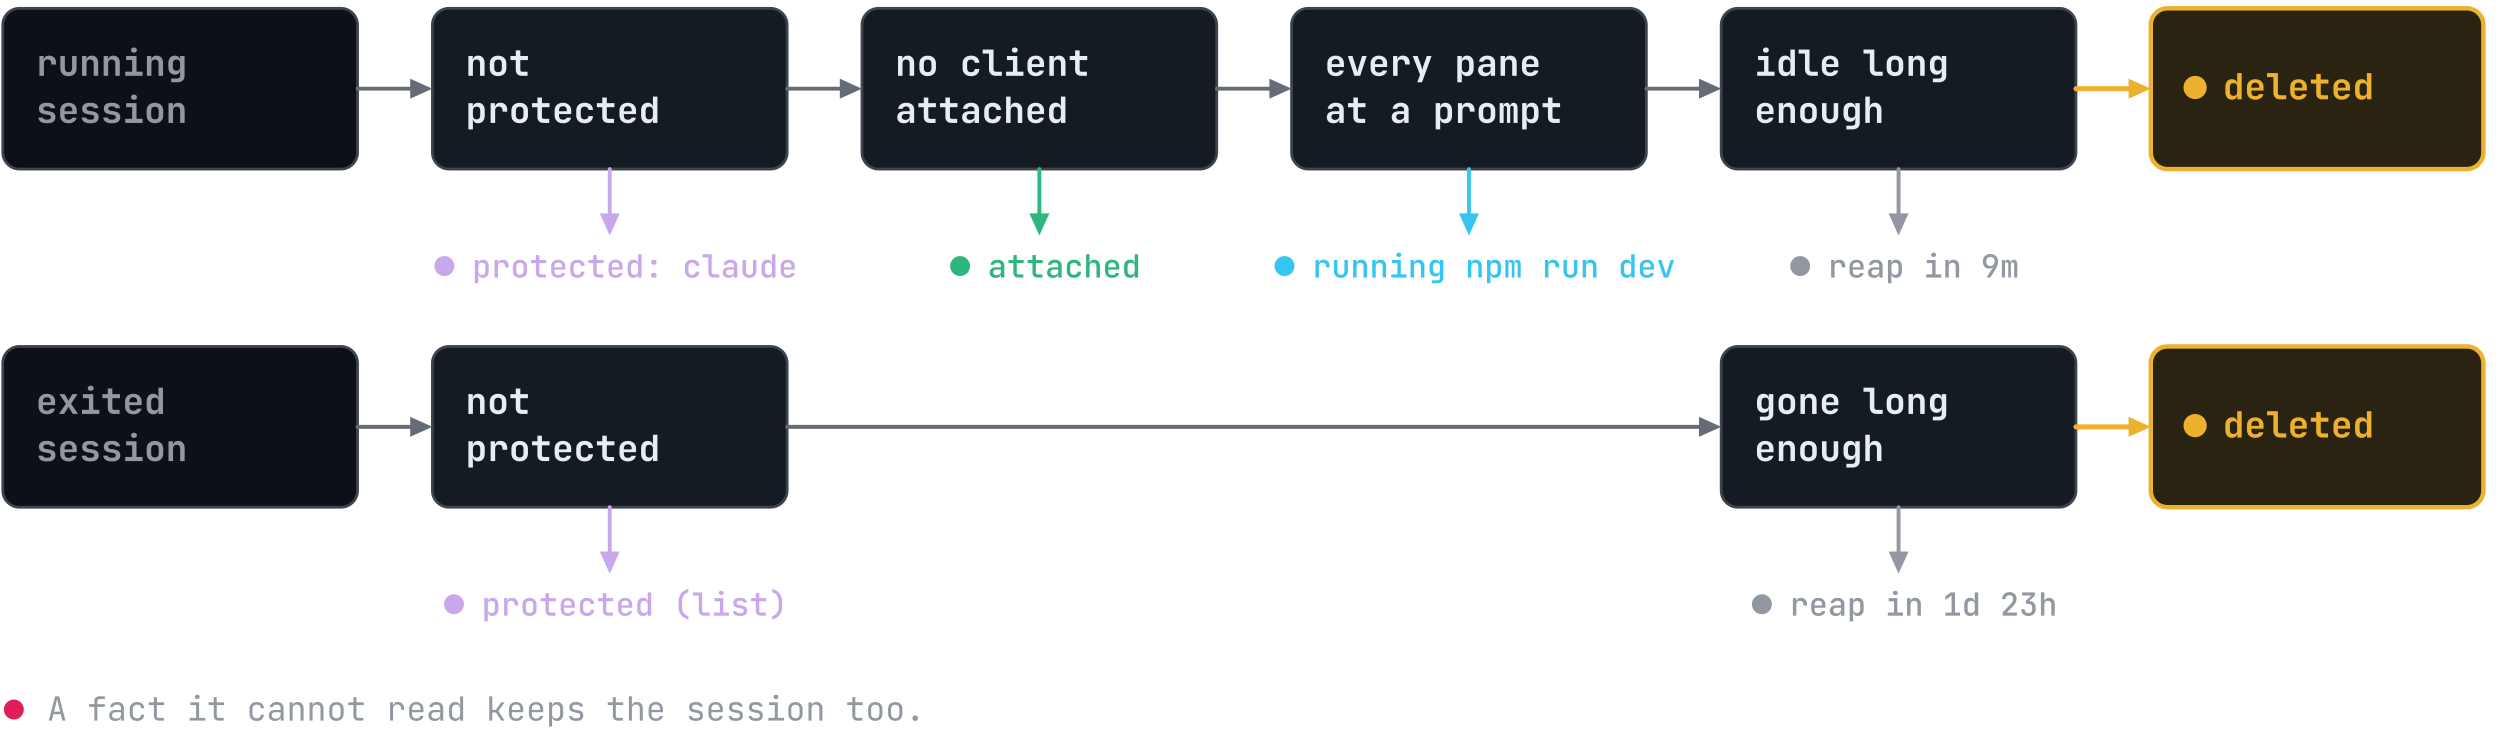
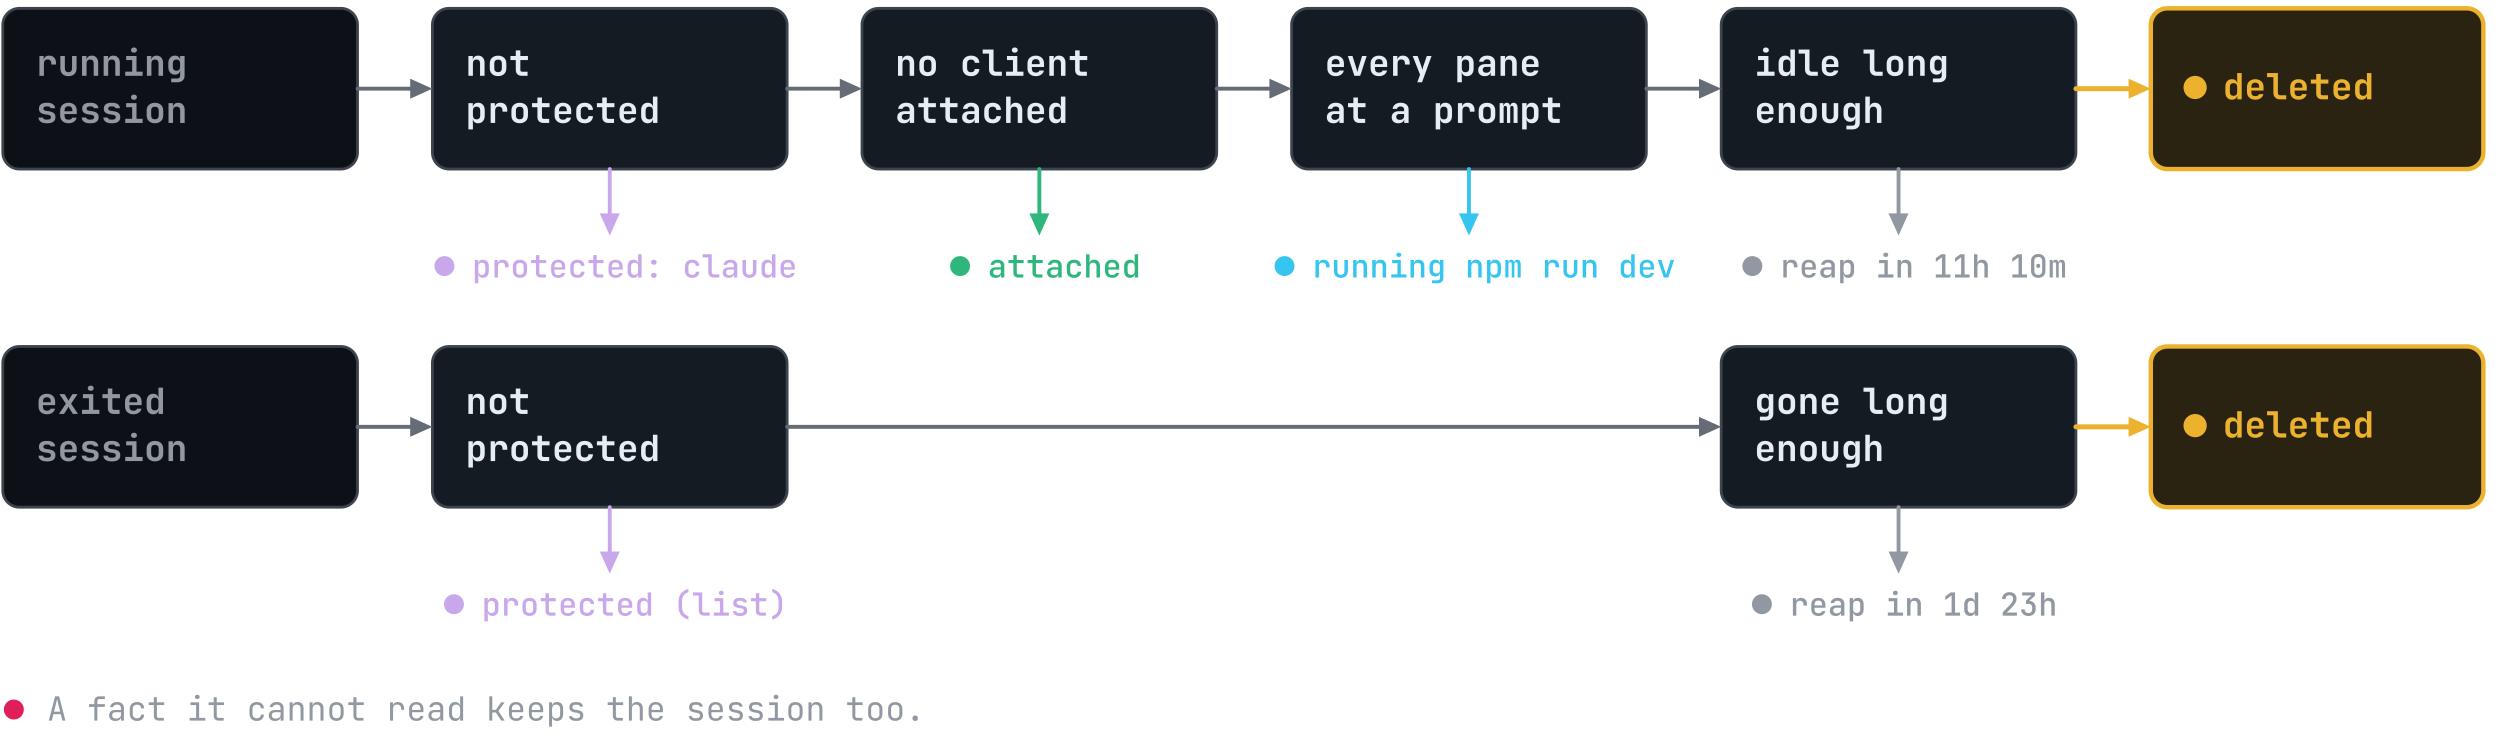
<svg xmlns="http://www.w3.org/2000/svg" viewBox="-1 -1 902 270" width="902" height="270" role="img" aria-label="A running session is deleted only if it is not protected, has no client attached, every pane is at a shell prompt and it has been idle long enough; each check it fails keeps it, with the words the dashboard shows. An exited session is deleted once it has been gone long enough, unless protected. A fact that cannot be read keeps a session too.">
  <defs>
    <path id="g0" d="M94 0V-550H212V-445H243L206 -381Q206 -470 246 -515Q286 -560 364 -560Q453 -560 504 -505Q555 -450 555 -353V-313H424V-344Q424 -397 396 -426Q369 -455 321 -455Q272 -455 246 -426Q219 -397 219 -344V0Z" />
    <path id="g1" d="M300 10Q195 10 135 -48Q75 -107 75 -208V-550H200V-209Q200 -156 226 -128Q252 -99 300 -99Q347 -99 374 -128Q400 -156 400 -209V-550H525V-208Q525 -107 464 -48Q403 10 300 10Z" />
    <path id="g2" d="M77 0V-550H199V-445H233L199 -416Q199 -484 238 -522Q278 -560 347 -560Q428 -560 476 -506Q525 -452 525 -361V0H400V-348Q400 -398 374 -425Q348 -452 301 -452Q255 -452 228 -424Q202 -396 202 -344V0Z" />
    <path id="g3" d="M76 0V-114H268V-437H101V-550H388V-114H558V0ZM318 -642Q280 -642 258 -662Q236 -681 236 -714Q236 -747 258 -766Q280 -786 318 -786Q356 -786 378 -766Q400 -747 400 -714Q400 -681 378 -662Q356 -642 318 -642Z" />
    <path id="g4" d="M152 180V76H315Q357 76 378 56Q399 35 399 -3V-44L401 -147H374L401 -174Q401 -107 362 -70Q322 -32 255 -32Q171 -32 122 -89Q72 -146 72 -243V-350Q72 -446 122 -503Q171 -560 255 -560Q322 -560 362 -522Q401 -485 401 -418L374 -445H401L398 -550H523V0Q523 83 468 132Q413 180 317 180ZM297 -140Q345 -140 372 -168Q398 -197 398 -248V-344Q398 -395 372 -424Q345 -452 297 -452Q249 -452 223 -424Q197 -396 197 -344V-248Q197 -196 223 -168Q249 -140 297 -140Z" />
    <path id="g5" d="M279 9Q216 9 169 -11Q122 -31 96 -66Q69 -102 67 -150H192Q194 -124 218 -108Q241 -92 279 -92H323Q369 -92 392 -110Q415 -128 415 -159Q415 -188 394 -204Q374 -221 331 -226L263 -236Q169 -249 125 -286Q81 -323 81 -397Q81 -474 133 -516Q185 -559 286 -559H324Q416 -559 471 -518Q526 -477 530 -408H405Q402 -430 380 -444Q359 -458 324 -458H286Q243 -458 224 -442Q204 -427 204 -397Q204 -369 221 -356Q238 -342 276 -336L347 -326Q445 -312 492 -274Q538 -235 538 -160Q538 -80 484 -36Q429 9 323 9Z" />
    <path id="g6" d="M301 10Q231 10 179 -17Q127 -44 98 -92Q70 -141 70 -206V-344Q70 -409 98 -458Q127 -506 179 -533Q231 -560 301 -560Q370 -560 422 -533Q473 -506 502 -458Q530 -409 530 -344V-245H191V-206Q191 -148 219 -118Q247 -89 302 -89Q344 -89 370 -104Q396 -118 403 -146H526Q512 -75 450 -32Q389 10 301 10ZM409 -315V-345Q409 -402 382 -432Q355 -463 301 -463Q247 -463 219 -432Q191 -401 191 -344V-323L418 -325Z" />
    <path id="g7" d="M300 9Q230 9 178 -18Q127 -44 98 -92Q70 -141 70 -207V-343Q70 -409 98 -458Q127 -506 178 -532Q230 -559 300 -559Q371 -559 422 -532Q473 -506 502 -458Q530 -409 530 -344V-207Q530 -141 502 -92Q473 -44 422 -18Q371 9 300 9ZM300 -100Q350 -100 378 -128Q405 -155 405 -207V-343Q405 -396 378 -423Q350 -450 300 -450Q251 -450 223 -423Q195 -396 195 -343V-207Q195 -155 223 -128Q251 -100 300 -100Z" />
    <path id="g8" d="M360 0Q281 0 236 -44Q192 -88 192 -165V-437H43V-550H192V-705H318V-550H529V-437H318V-165Q318 -113 369 -113H519V0Z" />
    <path id="g9" d="M77 180V-550H199V-445H227L199 -416Q199 -483 239 -522Q279 -560 347 -560Q430 -560 480 -503Q530 -446 530 -350V-201Q530 -137 508 -90Q485 -42 444 -16Q403 10 347 10Q279 10 239 -28Q199 -67 199 -134L227 -105H198L202 26V180ZM303 -98Q351 -98 378 -126Q405 -154 405 -206V-344Q405 -396 378 -424Q351 -452 303 -452Q256 -452 229 -424Q202 -395 202 -344V-206Q202 -155 229 -126Q256 -98 303 -98Z" />
    <path id="g10" d="M303 10Q233 10 180 -16Q128 -43 99 -92Q70 -140 70 -206V-344Q70 -411 99 -459Q128 -507 180 -534Q233 -560 303 -560Q407 -560 469 -506Q531 -453 534 -361H409Q406 -404 378 -428Q351 -451 303 -451Q253 -451 224 -424Q195 -396 195 -345V-206Q195 -155 224 -127Q253 -99 303 -99Q351 -99 378 -122Q406 -146 409 -189H534Q531 -97 469 -44Q407 10 303 10Z" />
    <path id="g11" d="M253 10Q171 10 120 -47Q70 -104 70 -200V-349Q70 -446 120 -503Q170 -560 253 -560Q321 -560 361 -522Q401 -483 401 -416L373 -445H402L398 -576V-730H523V0H401V-105H373L401 -134Q401 -67 361 -28Q321 10 253 10ZM297 -98Q345 -98 372 -126Q398 -155 398 -206V-344Q398 -395 372 -424Q345 -452 297 -452Q249 -452 222 -424Q195 -396 195 -344V-206Q195 -154 222 -126Q249 -98 297 -98Z" />
    <path id="g12" d="M384 0Q330 0 290 -22Q249 -44 226 -84Q203 -125 203 -178V-617H27V-730H328V-178Q328 -148 346 -130Q363 -113 393 -113H559V0Z" />
    <path id="g13" d="M239 10Q154 10 105 -35Q56 -80 56 -156Q56 -237 110 -281Q164 -325 263 -325H400V-372Q400 -412 374 -434Q348 -457 303 -457Q262 -457 235 -439Q208 -421 203 -390H81Q90 -468 151 -514Q212 -560 307 -560Q408 -560 466 -510Q525 -459 525 -373V0H404V-96H384L404 -123Q404 -62 359 -26Q314 10 239 10ZM280 -84Q333 -84 366 -111Q400 -138 400 -181V-248H265Q227 -248 204 -226Q181 -204 181 -168Q181 -129 208 -106Q234 -84 280 -84Z" />
    <path id="g14" d="M77 0V-730H202V-550L199 -445H233L199 -416Q199 -484 238 -522Q278 -560 347 -560Q428 -560 476 -506Q525 -452 525 -361V0H400V-348Q400 -398 374 -425Q348 -452 301 -452Q255 -452 228 -424Q202 -396 202 -344V0Z" />
    <path id="g15" d="M220 0 39 -550H167L272 -216Q281 -186 290 -154Q298 -122 302 -103Q307 -122 315 -154Q323 -186 331 -215L434 -550H561L381 0Z" />
    <path id="g16" d="M166 180 243 -30 38 -550H175L277 -269Q285 -246 293 -214Q301 -181 305 -160Q310 -181 318 -214Q326 -246 334 -269L430 -550H562L297 180Z" />
    <path id="g17" d="M52 0V-550H154V-476H175L158 -458Q158 -504 184 -532Q210 -560 251 -560Q295 -560 320 -524Q344 -488 344 -427L322 -476H356L343 -458Q343 -504 369 -532Q395 -560 438 -560Q489 -560 519 -522Q549 -484 549 -419V0H439V-414Q439 -441 427 -456Q415 -472 392 -472Q370 -472 358 -457Q345 -442 345 -414V0H255V-414Q255 -442 243 -457Q231 -472 208 -472Q185 -472 174 -457Q162 -442 162 -414V0Z" />
    <path id="g18" d="M84 180V-550H191V-445H214L191 -420Q191 -485 232 -522Q272 -560 340 -560Q423 -560 472 -504Q522 -449 522 -353V-198Q522 -134 500 -88Q477 -41 436 -16Q396 10 340 10Q273 10 232 -28Q191 -65 191 -130L214 -105H189L192 23V180ZM303 -84Q356 -84 386 -114Q415 -145 415 -203V-347Q415 -405 386 -436Q356 -466 303 -466Q252 -466 222 -434Q192 -403 192 -347V-203Q192 -147 222 -116Q252 -84 303 -84Z" />
    <path id="g19" d="M102 0V-550H206V-445H232L199 -380Q199 -469 238 -514Q277 -560 354 -560Q442 -560 494 -506Q545 -451 545 -356V-319H434V-347Q434 -406 404 -438Q375 -469 322 -469Q269 -469 240 -437Q210 -405 210 -347V0Z" />
    <path id="g20" d="M300 9Q232 9 182 -17Q132 -43 105 -91Q78 -139 78 -204V-346Q78 -412 105 -460Q132 -507 182 -533Q232 -559 300 -559Q368 -559 418 -533Q468 -507 495 -460Q522 -412 522 -346V-204Q522 -139 495 -91Q468 -43 418 -17Q368 9 300 9ZM300 -86Q355 -86 385 -116Q415 -147 415 -204V-346Q415 -404 385 -434Q355 -464 300 -464Q246 -464 216 -434Q185 -404 185 -346V-204Q185 -147 216 -116Q246 -86 300 -86Z" />
    <path id="g21" d="M360 0Q285 0 243 -41Q201 -82 201 -155V-452H49V-550H201V-705H309V-550H524V-452H309V-155Q309 -98 364 -98H514V0Z" />
    <path id="g22" d="M300 10Q233 10 182 -16Q132 -43 105 -91Q78 -139 78 -203V-347Q78 -412 105 -460Q132 -507 182 -534Q233 -560 300 -560Q368 -560 418 -534Q468 -507 495 -460Q522 -412 522 -347V-249H182V-203Q182 -142 212 -110Q243 -78 301 -78Q348 -78 377 -94Q406 -111 413 -143H520Q508 -73 448 -32Q388 10 300 10ZM418 -314V-348Q418 -408 388 -441Q358 -474 300 -474Q243 -474 212 -441Q182 -408 182 -347V-322L426 -323Z" />
    <path id="g23" d="M304 10Q236 10 184 -16Q133 -41 106 -90Q78 -138 78 -203V-347Q78 -413 106 -461Q133 -509 184 -534Q236 -560 304 -560Q403 -560 463 -508Q523 -456 526 -366H418Q415 -413 385 -439Q355 -465 304 -465Q249 -465 217 -434Q185 -404 185 -348V-203Q185 -147 217 -116Q249 -85 304 -85Q355 -85 385 -111Q415 -137 418 -184H526Q523 -94 463 -42Q403 10 304 10Z" />
    <path id="g24" d="M261 10Q178 10 128 -46Q78 -102 78 -197V-352Q78 -448 128 -504Q178 -560 261 -560Q329 -560 369 -522Q409 -485 409 -420L386 -445H411L408 -573V-730H516V0H409V-105H386L409 -130Q409 -65 369 -28Q329 10 261 10ZM298 -84Q349 -84 378 -116Q408 -147 408 -203V-347Q408 -403 378 -434Q349 -466 298 -466Q245 -466 215 -436Q185 -405 185 -347V-203Q185 -145 215 -114Q245 -84 298 -84Z" />
    <path id="g25" d="M300 -401Q261 -401 236 -423Q212 -445 212 -481Q212 -517 236 -538Q261 -560 300 -560Q340 -560 364 -538Q388 -517 388 -481Q388 -445 364 -423Q340 -401 300 -401ZM300 10Q261 10 236 -12Q212 -34 212 -69Q212 -106 236 -128Q261 -149 300 -149Q340 -149 364 -128Q388 -106 388 -69Q388 -34 364 -12Q340 10 300 10Z" />
    <path id="g26" d="M379 0Q328 0 290 -20Q252 -41 230 -79Q209 -117 209 -167V-632H29V-730H317V-167Q317 -135 335 -116Q353 -98 384 -98H554V0Z" />
    <path id="g27" d="M245 10Q159 10 110 -34Q60 -79 60 -156Q60 -234 112 -278Q165 -323 257 -323H410V-374Q410 -419 382 -444Q354 -469 303 -469Q258 -469 228 -450Q198 -430 193 -398H87Q96 -472 156 -516Q215 -560 306 -560Q404 -560 461 -510Q518 -461 518 -376V0H413V-101H395L413 -121Q413 -61 367 -26Q321 10 245 10ZM277 -73Q335 -73 372 -102Q410 -132 410 -178V-250H259Q217 -250 192 -227Q168 -204 168 -164Q168 -122 197 -98Q226 -73 277 -73Z" />
    <path id="g28" d="M299 10Q200 10 141 -48Q82 -105 82 -204V-550H190V-204Q190 -147 219 -116Q248 -84 299 -84Q351 -84 380 -116Q410 -147 410 -204V-550H518V-204Q518 -105 458 -48Q399 10 299 10Z" />
    <path id="g29" d="M84 0V-730H192V-550L191 -445H217L191 -420Q191 -486 230 -523Q269 -560 338 -560Q420 -560 469 -508Q518 -455 518 -366V0H410V-354Q410 -408 381 -438Q352 -468 302 -468Q251 -468 222 -436Q192 -405 192 -347V0Z" />
    <path id="g30" d="M84 0V-550H191V-445H217L191 -420Q191 -486 230 -523Q269 -560 338 -560Q420 -560 469 -508Q518 -455 518 -366V0H410V-354Q410 -408 381 -437Q352 -466 302 -466Q251 -466 222 -436Q192 -405 192 -347V0Z" />
    <path id="g31" d="M81 0V-98H274V-452H106V-550H379V-98H556V0ZM316 -645Q281 -645 260 -664Q239 -682 239 -713Q239 -745 260 -764Q281 -782 316 -782Q351 -782 372 -764Q393 -745 393 -713Q393 -682 372 -664Q351 -645 316 -645Z" />
    <path id="g32" d="M156 180V87H325Q367 87 388 67Q408 47 408 8V-47L410 -149H387L409 -169Q409 -106 370 -70Q330 -34 263 -34Q178 -34 129 -90Q80 -146 80 -241V-353Q80 -448 129 -504Q178 -560 263 -560Q330 -560 370 -524Q409 -487 409 -424L387 -445H409L408 -550H515V10Q515 89 465 134Q415 180 326 180ZM298 -127Q349 -127 378 -158Q408 -190 408 -246V-347Q408 -403 378 -434Q349 -466 298 -466Q245 -466 216 -436Q188 -405 188 -347V-246Q188 -189 216 -158Q245 -127 298 -127Z" />
    <path id="g33" d="M59 0V-550H149V-480H169L154 -459Q154 -505 179 -532Q204 -560 246 -560Q291 -560 316 -525Q340 -490 340 -429L316 -480H354L338 -459Q338 -505 364 -532Q389 -560 432 -560Q483 -560 512 -522Q541 -483 541 -419V0H445V-416Q445 -447 432 -464Q418 -481 393 -481Q368 -481 354 -464Q341 -448 341 -417V0H260V-416Q260 -448 246 -464Q232 -481 206 -481Q181 -481 168 -464Q156 -448 156 -417V0Z" />
    <path id="g34" d="M229 0 47 -550H157L270 -198Q281 -167 290 -136Q298 -104 302 -86Q307 -104 316 -136Q324 -167 333 -198L444 -550H553L371 0Z" />
-     <path id="g35" d="M177 0 389 -336 384 -339Q364 -310 330 -294Q297 -279 256 -279Q197 -279 153 -307Q109 -335 85 -386Q61 -437 61 -505Q61 -576 91 -628Q121 -681 174 -710Q228 -740 299 -740Q371 -740 425 -710Q479 -680 509 -626Q539 -572 539 -500Q539 -447 522 -392Q506 -337 475 -287L297 0ZM300 -363Q360 -363 396 -402Q432 -441 432 -505Q432 -569 396 -608Q360 -647 300 -647Q240 -647 204 -608Q168 -569 168 -505Q168 -441 204 -402Q240 -363 300 -363Z" />
-     <path id="g36" d="M36 0 228 -284 49 -550H190L275 -415Q283 -403 290 -388Q296 -373 300 -364Q304 -373 311 -388Q318 -403 325 -415L411 -550H552L373 -284L564 0H422L327 -151Q319 -164 312 -179Q305 -194 300 -203Q296 -194 289 -179Q282 -164 274 -151L177 0Z" />
-     <path id="g37" d="M485 120Q338 83 257 -20Q176 -122 176 -270V-450Q176 -547 214 -626Q251 -705 320 -760Q390 -816 485 -840V-736Q423 -721 378 -682Q333 -642 308 -583Q284 -524 284 -450V-270Q284 -198 308 -139Q333 -80 378 -42Q423 -3 485 12Z" />
-     <path id="g38" d="M281 9Q222 9 178 -10Q133 -29 108 -62Q82 -96 78 -142H186Q190 -115 215 -98Q240 -82 281 -82H324Q373 -82 398 -102Q423 -122 423 -155Q423 -187 400 -206Q378 -224 334 -230L263 -241Q175 -255 134 -292Q92 -328 92 -400Q92 -476 142 -518Q191 -559 288 -559H326Q412 -559 464 -520Q515 -480 522 -414H414Q410 -438 388 -453Q365 -468 326 -468H288Q241 -468 220 -450Q198 -433 198 -399Q198 -369 217 -354Q236 -339 276 -333L349 -321Q442 -308 486 -270Q529 -231 529 -158Q529 -79 478 -35Q426 9 324 9Z" />
-     <path id="g39" d="M115 120V12Q177 -3 222 -42Q267 -80 292 -139Q316 -198 316 -270V-450Q316 -524 292 -583Q267 -642 222 -682Q177 -721 115 -736V-840Q211 -816 280 -760Q349 -705 386 -626Q424 -547 424 -450V-270Q424 -122 343 -20Q262 83 115 120Z" />
-     <path id="g40" d="M87 0V-96H281V-636L86 -491V-608L253 -730H389V-96H546V0Z" />
+     <path id="g35" d="M87 0V-96H281V-636L86 -491V-608L253 -730H389V-96H546V0Z" />
+     <path id="g36" d="M300 10Q231 10 180 -17Q130 -44 102 -92Q74 -141 74 -206V-524Q74 -590 102 -638Q129 -686 180 -713Q231 -740 300 -740Q370 -740 420 -713Q471 -686 498 -638Q526 -590 526 -524V-206Q526 -141 498 -92Q470 -44 420 -17Q369 10 300 10ZM300 -83Q356 -83 390 -117Q423 -151 423 -206V-524Q423 -579 390 -613Q356 -647 300 -647Q244 -647 210 -613Q177 -579 177 -524V-206Q177 -151 210 -117Q244 -83 300 -83ZM300 -303Q272 -303 254 -321Q237 -339 237 -368Q237 -396 254 -414Q272 -431 300 -431Q328 -431 346 -414Q363 -396 363 -368Q363 -339 346 -321Q328 -303 300 -303Z" />
+     <path id="g37" d="M36 0 228 -284 49 -550H190L275 -415Q283 -403 290 -388Q296 -373 300 -364Q304 -373 311 -388Q318 -403 325 -415L411 -550H552L373 -284L564 0H422L327 -151Q319 -164 312 -179Q305 -194 300 -203Q296 -194 289 -179Q282 -164 274 -151L177 0Z" />
+     <path id="g38" d="M485 120Q338 83 257 -20Q176 -122 176 -270V-450Q176 -547 214 -626Q251 -705 320 -760Q390 -816 485 -840V-736Q423 -721 378 -682Q333 -642 308 -583Q284 -524 284 -450V-270Q284 -198 308 -139Q333 -80 378 -42Q423 -3 485 12Z" />
+     <path id="g39" d="M281 9Q222 9 178 -10Q133 -29 108 -62Q82 -96 78 -142H186Q190 -115 215 -98Q240 -82 281 -82H324Q373 -82 398 -102Q423 -122 423 -155Q423 -187 400 -206Q378 -224 334 -230L263 -241Q175 -255 134 -292Q92 -328 92 -400Q92 -476 142 -518Q191 -559 288 -559H326Q412 -559 464 -520Q515 -480 522 -414H414Q410 -438 388 -453Q365 -468 326 -468H288Q241 -468 220 -450Q198 -433 198 -399Q198 -369 217 -354Q236 -339 276 -333L349 -321Q442 -308 486 -270Q529 -231 529 -158Q529 -79 478 -35Q426 9 324 9Z" />
+     <path id="g40" d="M115 120V12Q177 -3 222 -42Q267 -80 292 -139Q316 -198 316 -270V-450Q316 -524 292 -583Q267 -642 222 -682Q177 -721 115 -736V-840Q211 -816 280 -760Q349 -705 386 -626Q424 -547 424 -450V-270Q424 -122 343 -20Q262 83 115 120Z" />
    <path id="g41" d="M85 0V-107L311 -340Q363 -394 388 -438Q412 -481 412 -524Q412 -580 382 -612Q351 -644 298 -644Q240 -644 206 -610Q173 -577 173 -519H65Q67 -587 96 -636Q125 -686 177 -713Q229 -740 299 -740Q366 -740 416 -714Q466 -688 493 -641Q520 -594 520 -530Q520 -465 486 -403Q453 -341 377 -265L212 -98H531V0Z" />
    <path id="g42" d="M291 10Q222 10 171 -16Q120 -42 92 -90Q65 -137 65 -200H173Q173 -145 204 -114Q236 -83 292 -83Q349 -83 380 -115Q411 -147 411 -200V-254Q411 -310 380 -340Q349 -371 292 -371H214V-473L384 -635H96V-730H494V-628L293 -439V-465Q397 -465 458 -408Q519 -351 519 -255V-200Q519 -137 491 -90Q463 -42 412 -16Q360 10 291 10Z" />
    <path id="g43" d="M50 0 240 -730H361L550 0H459L411 -194H190L142 0ZM208 -270H392L336 -495Q320 -559 311 -602Q302 -645 300 -658Q298 -645 289 -602Q280 -559 264 -496Z" />
    <path id="g44" d="M220 0V-413H60V-495H220V-590Q220 -655 261 -692Q302 -730 374 -730H535V-648H374Q343 -648 326 -634Q310 -619 310 -590V-495H535V-413H310V0Z" />
    <path id="g45" d="M252 10Q165 10 115 -34Q65 -79 65 -155Q65 -232 115 -276Q165 -320 250 -320H420V-375Q420 -426 390 -454Q359 -481 303 -481Q254 -481 221 -460Q188 -440 183 -405H93Q102 -476 160 -518Q218 -560 305 -560Q400 -560 455 -511Q510 -462 510 -378V0H422V-105H407L422 -120Q422 -60 376 -25Q329 10 252 10ZM274 -61Q338 -61 379 -93Q420 -125 420 -175V-253H252Q207 -253 181 -228Q155 -203 155 -160Q155 -114 186 -88Q218 -61 274 -61Z" />
    <path id="g46" d="M304 10Q238 10 188 -15Q139 -40 112 -88Q85 -135 85 -200V-350Q85 -416 112 -463Q139 -510 188 -535Q238 -560 304 -560Q399 -560 457 -509Q515 -458 518 -370H428Q425 -423 392 -452Q360 -480 304 -480Q245 -480 210 -446Q175 -413 175 -351V-200Q175 -138 210 -104Q245 -70 304 -70Q360 -70 392 -99Q425 -128 428 -180H518Q515 -92 457 -41Q399 10 304 10Z" />
    <path id="g47" d="M360 0Q289 0 250 -38Q210 -76 210 -145V-468H55V-550H210V-705H300V-550H520V-468H300V-145Q300 -82 360 -82H510V0Z" />
    <path id="g48" d="M85 0V-82H280V-468H110V-550H370V-82H555V0ZM315 -649Q282 -649 263 -666Q244 -683 244 -712Q244 -742 263 -760Q282 -777 315 -777Q348 -777 367 -760Q386 -742 386 -712Q386 -683 367 -666Q348 -649 315 -649Z" />
    <path id="g49" d="M92 0V-550H182V-445H201L182 -424Q182 -489 221 -524Q260 -560 329 -560Q412 -560 461 -509Q510 -458 510 -370V0H420V-360Q420 -419 388 -450Q357 -482 303 -482Q247 -482 214 -448Q182 -414 182 -350V0Z" />
    <path id="g50" d="M300 8Q234 8 186 -17Q138 -42 112 -90Q85 -137 85 -202V-348Q85 -414 112 -461Q138 -508 186 -533Q234 -558 300 -558Q366 -558 414 -533Q462 -508 488 -461Q515 -414 515 -349V-202Q515 -137 488 -90Q462 -42 414 -17Q366 8 300 8ZM300 -72Q359 -72 392 -105Q425 -138 425 -202V-348Q425 -412 392 -445Q359 -478 300 -478Q242 -478 208 -445Q175 -412 175 -348V-202Q175 -138 208 -105Q242 -72 300 -72Z" />
    <path id="g51" d="M111 0V-550H199V-445H220L191 -380Q191 -469 230 -514Q268 -560 344 -560Q431 -560 482 -506Q534 -451 534 -358V-325H444V-350Q444 -415 412 -450Q381 -484 323 -484Q266 -484 234 -449Q201 -414 201 -350V0Z" />
    <path id="g52" d="M300 10Q235 10 186 -16Q138 -42 112 -90Q85 -137 85 -200V-350Q85 -414 112 -461Q138 -508 186 -534Q235 -560 300 -560Q365 -560 414 -534Q462 -508 488 -461Q515 -414 515 -350V-253H173V-200Q173 -135 206 -100Q239 -66 300 -66Q352 -66 384 -84Q416 -103 423 -140H513Q504 -71 446 -30Q387 10 300 10ZM427 -313V-350Q427 -415 394 -450Q362 -485 300 -485Q239 -485 206 -450Q173 -415 173 -350V-321H434Z" />
    <path id="g53" d="M268 10Q186 10 136 -45Q85 -100 85 -194V-355Q85 -450 135 -505Q185 -560 268 -560Q336 -560 377 -523Q418 -486 418 -424L400 -445H420L418 -570V-730H508V0H418V-105H400L418 -126Q418 -63 377 -26Q336 10 268 10ZM298 -68Q354 -68 386 -103Q418 -138 418 -200V-350Q418 -412 386 -447Q354 -482 298 -482Q241 -482 208 -448Q175 -414 175 -350V-200Q175 -136 208 -102Q241 -68 298 -68Z" />
    <path id="g54" d="M95 0V-730H185V-323H291L451 -550H554L369 -288L557 0H452L292 -245H185V0Z" />
    <path id="g55" d="M92 180V-550H182V-445H200L182 -424Q182 -487 224 -524Q265 -560 333 -560Q416 -560 466 -506Q515 -451 515 -356V-195Q515 -132 492 -86Q470 -40 430 -15Q389 10 333 10Q266 10 224 -27Q182 -64 182 -126L200 -105H180L182 20V180ZM303 -68Q360 -68 392 -102Q425 -136 425 -200V-350Q425 -414 392 -448Q360 -482 303 -482Q248 -482 215 -447Q182 -412 182 -350V-200Q182 -138 215 -103Q248 -68 303 -68Z" />
    <path id="g56" d="M283 8Q227 8 186 -10Q144 -27 120 -59Q95 -91 90 -135H180Q186 -106 212 -89Q239 -72 283 -72H325Q378 -72 404 -94Q430 -115 430 -151Q430 -186 406 -206Q383 -227 337 -234L263 -246Q182 -260 142 -296Q103 -333 103 -403Q103 -477 150 -518Q197 -558 291 -558H329Q408 -558 456 -521Q504 -484 514 -421H424Q418 -447 394 -462Q370 -478 329 -478H291Q240 -478 216 -459Q193 -440 193 -402Q193 -368 213 -352Q233 -336 276 -329L350 -317Q439 -303 480 -265Q520 -227 520 -155Q520 -79 472 -36Q423 8 325 8Z" />
    <path id="g57" d="M92 0V-730H182V-550V-445H201L182 -424Q182 -489 221 -524Q260 -560 329 -560Q412 -560 461 -509Q510 -458 510 -370V0H420V-360Q420 -419 388 -452Q357 -484 303 -484Q247 -484 214 -449Q182 -414 182 -350V0Z" />
    <path id="g58" d="M300 10Q262 10 240 -12Q217 -34 217 -71Q217 -110 240 -133Q262 -156 300 -156Q338 -156 360 -133Q383 -110 383 -71Q383 -34 360 -12Q338 10 300 10Z" />
  </defs>
  <rect x="0" y="2" width="128" height="58" rx="6" fill="#0d1117" stroke="#3d444d" stroke-width="1" />
  <g transform="scale(0.013)" fill="#9198a1">
    <use href="#g0" x="923.1" y="2026.9" />
    <use href="#g1" x="1523.1" y="2026.9" />
    <use href="#g2" x="2123.1" y="2026.9" />
    <use href="#g2" x="2723.1" y="2026.9" />
    <use href="#g3" x="3323.1" y="2026.9" />
    <use href="#g2" x="3923.1" y="2026.9" />
    <use href="#g4" x="4523.1" y="2026.9" />
  </g>
  <g transform="scale(0.013)" fill="#9198a1">
    <use href="#g5" x="923.1" y="3334.6" />
    <use href="#g6" x="1523.1" y="3334.6" />
    <use href="#g5" x="2123.1" y="3334.6" />
    <use href="#g5" x="2723.1" y="3334.6" />
    <use href="#g3" x="3323.1" y="3334.6" />
    <use href="#g7" x="3923.1" y="3334.6" />
    <use href="#g2" x="4523.1" y="3334.6" />
  </g>
  <rect x="155" y="2" width="128" height="58" rx="6" fill="#151b23" stroke="#3d444d" stroke-width="1" />
  <g transform="scale(0.013)" fill="#e6edf3">
    <use href="#g2" x="12846.2" y="2026.9" />
    <use href="#g7" x="13446.2" y="2026.9" />
    <use href="#g8" x="14046.2" y="2026.9" />
  </g>
  <g transform="scale(0.013)" fill="#e6edf3">
    <use href="#g9" x="12846.2" y="3334.6" />
    <use href="#g0" x="13446.2" y="3334.6" />
    <use href="#g7" x="14046.2" y="3334.6" />
    <use href="#g8" x="14646.2" y="3334.6" />
    <use href="#g6" x="15246.2" y="3334.6" />
    <use href="#g10" x="15846.2" y="3334.6" />
    <use href="#g8" x="16446.2" y="3334.6" />
    <use href="#g6" x="17046.2" y="3334.6" />
    <use href="#g11" x="17646.2" y="3334.6" />
  </g>
  <path d="M128,31.0 L148.0,31.0" fill="none" stroke="#656c76" stroke-width="1.4" stroke-linejoin="round" stroke-linecap="round" />
  <path d="M155,31.0 L147.0,34.6 L147.0,27.4 Z" fill="#656c76" />
  <rect x="310" y="2" width="128" height="58" rx="6" fill="#151b23" stroke="#3d444d" stroke-width="1" />
  <g transform="scale(0.013)" fill="#e6edf3">
    <use href="#g2" x="24769.2" y="2026.9" />
    <use href="#g7" x="25369.2" y="2026.9" />
    <use href="#g10" x="26569.2" y="2026.9" />
    <use href="#g12" x="27169.2" y="2026.9" />
    <use href="#g3" x="27769.2" y="2026.9" />
    <use href="#g6" x="28369.2" y="2026.9" />
    <use href="#g2" x="28969.2" y="2026.9" />
    <use href="#g8" x="29569.2" y="2026.9" />
  </g>
  <g transform="scale(0.013)" fill="#e6edf3">
    <use href="#g13" x="24769.2" y="3334.6" />
    <use href="#g8" x="25369.2" y="3334.6" />
    <use href="#g8" x="25969.2" y="3334.6" />
    <use href="#g13" x="26569.2" y="3334.6" />
    <use href="#g10" x="27169.2" y="3334.6" />
    <use href="#g14" x="27769.2" y="3334.6" />
    <use href="#g6" x="28369.2" y="3334.6" />
    <use href="#g11" x="28969.2" y="3334.6" />
  </g>
  <path d="M283,31.0 L303.0,31.0" fill="none" stroke="#656c76" stroke-width="1.4" stroke-linejoin="round" stroke-linecap="round" />
  <path d="M310,31.0 L302.0,34.6 L302.0,27.4 Z" fill="#656c76" />
  <rect x="465" y="2" width="128" height="58" rx="6" fill="#151b23" stroke="#3d444d" stroke-width="1" />
  <g transform="scale(0.013)" fill="#e6edf3">
    <use href="#g6" x="36692.3" y="2026.9" />
    <use href="#g15" x="37292.3" y="2026.9" />
    <use href="#g6" x="37892.3" y="2026.9" />
    <use href="#g0" x="38492.3" y="2026.9" />
    <use href="#g16" x="39092.3" y="2026.9" />
    <use href="#g9" x="40292.3" y="2026.9" />
    <use href="#g13" x="40892.3" y="2026.9" />
    <use href="#g2" x="41492.3" y="2026.9" />
    <use href="#g6" x="42092.3" y="2026.9" />
  </g>
  <g transform="scale(0.013)" fill="#e6edf3">
    <use href="#g13" x="36692.3" y="3334.6" />
    <use href="#g8" x="37292.3" y="3334.6" />
    <use href="#g13" x="38492.3" y="3334.6" />
    <use href="#g9" x="39692.3" y="3334.6" />
    <use href="#g0" x="40292.3" y="3334.6" />
    <use href="#g7" x="40892.3" y="3334.6" />
    <use href="#g17" x="41492.3" y="3334.6" />
    <use href="#g9" x="42092.3" y="3334.6" />
    <use href="#g8" x="42692.3" y="3334.6" />
  </g>
  <path d="M438,31.0 L458.0,31.0" fill="none" stroke="#656c76" stroke-width="1.4" stroke-linejoin="round" stroke-linecap="round" />
  <path d="M465,31.0 L457.0,34.6 L457.0,27.4 Z" fill="#656c76" />
  <rect x="620" y="2" width="128" height="58" rx="6" fill="#151b23" stroke="#3d444d" stroke-width="1" />
  <g transform="scale(0.013)" fill="#e6edf3">
    <use href="#g3" x="48615.4" y="2026.9" />
    <use href="#g11" x="49215.4" y="2026.9" />
    <use href="#g12" x="49815.4" y="2026.9" />
    <use href="#g6" x="50415.4" y="2026.9" />
    <use href="#g12" x="51615.4" y="2026.9" />
    <use href="#g7" x="52215.4" y="2026.9" />
    <use href="#g2" x="52815.4" y="2026.9" />
    <use href="#g4" x="53415.4" y="2026.9" />
  </g>
  <g transform="scale(0.013)" fill="#e6edf3">
    <use href="#g6" x="48615.4" y="3334.6" />
    <use href="#g2" x="49215.4" y="3334.6" />
    <use href="#g7" x="49815.4" y="3334.6" />
    <use href="#g1" x="50415.4" y="3334.6" />
    <use href="#g4" x="51015.4" y="3334.6" />
    <use href="#g14" x="51615.4" y="3334.6" />
  </g>
  <path d="M593,31.0 L613.0,31.0" fill="none" stroke="#656c76" stroke-width="1.4" stroke-linejoin="round" stroke-linecap="round" />
  <path d="M620,31.0 L612.0,34.6 L612.0,27.4 Z" fill="#656c76" />
  <rect x="775" y="2" width="120" height="58" rx="6" fill="#2a2312" stroke="#ECB22E" stroke-width="1.6" />
  <circle cx="791" cy="30.56" r="4.2" fill="#ECB22E" />
  <g transform="scale(0.013)" fill="#ECB22E">
    <use href="#g11" x="61615.4" y="2680.8" />
    <use href="#g6" x="62215.4" y="2680.8" />
    <use href="#g12" x="62815.4" y="2680.8" />
    <use href="#g6" x="63415.4" y="2680.8" />
    <use href="#g8" x="64015.4" y="2680.8" />
    <use href="#g6" x="64615.4" y="2680.8" />
    <use href="#g11" x="65215.4" y="2680.8" />
  </g>
  <path d="M748,31.0 L768.0,31.0" fill="none" stroke="#ECB22E" stroke-width="1.8" stroke-linejoin="round" stroke-linecap="round" />
  <path d="M775,31.0 L767.0,34.6 L767.0,27.4 Z" fill="#ECB22E" />
  <path d="M219.0,60 L219.0,77.0" fill="none" stroke="#C9A7EB" stroke-width="1.4" stroke-linejoin="round" stroke-linecap="round" />
  <path d="M219.0,84 L215.4,76.0 L222.6,76.0 Z" fill="#C9A7EB" />
  <circle cx="159.35" cy="95.0" r="3.6" fill="#C9A7EB" />
  <g transform="scale(0.0115)" fill="#C9A7EB">
    <use href="#g18" x="14726.1" y="8620.9" />
    <use href="#g19" x="15326.1" y="8620.9" />
    <use href="#g20" x="15926.1" y="8620.9" />
    <use href="#g21" x="16526.1" y="8620.9" />
    <use href="#g22" x="17126.1" y="8620.9" />
    <use href="#g23" x="17726.1" y="8620.9" />
    <use href="#g21" x="18326.1" y="8620.9" />
    <use href="#g22" x="18926.1" y="8620.9" />
    <use href="#g24" x="19526.1" y="8620.9" />
    <use href="#g25" x="20126.1" y="8620.9" />
    <use href="#g23" x="21326.1" y="8620.9" />
    <use href="#g26" x="21926.1" y="8620.9" />
    <use href="#g27" x="22526.1" y="8620.9" />
    <use href="#g28" x="23126.1" y="8620.9" />
    <use href="#g24" x="23726.1" y="8620.9" />
    <use href="#g22" x="24326.1" y="8620.9" />
  </g>
  <path d="M374.0,60 L374.0,77.0" fill="none" stroke="#2EB67D" stroke-width="1.4" stroke-linejoin="round" stroke-linecap="round" />
  <path d="M374.0,84 L370.4,76.0 L377.6,76.0 Z" fill="#2EB67D" />
  <circle cx="345.4" cy="95.0" r="3.6" fill="#2EB67D" />
  <g transform="scale(0.0115)" fill="#2EB67D">
    <use href="#g27" x="30904.3" y="8620.9" />
    <use href="#g21" x="31504.3" y="8620.9" />
    <use href="#g21" x="32104.3" y="8620.9" />
    <use href="#g27" x="32704.3" y="8620.9" />
    <use href="#g23" x="33304.3" y="8620.9" />
    <use href="#g29" x="33904.3" y="8620.9" />
    <use href="#g22" x="34504.3" y="8620.9" />
    <use href="#g24" x="35104.3" y="8620.9" />
  </g>
  <path d="M529.0,60 L529.0,77.0" fill="none" stroke="#36C5F0" stroke-width="1.4" stroke-linejoin="round" stroke-linecap="round" />
  <path d="M529.0,84 L525.4,76.0 L532.6,76.0 Z" fill="#36C5F0" />
  <circle cx="462.45" cy="95.0" r="3.6" fill="#36C5F0" />
  <g transform="scale(0.0115)" fill="#36C5F0">
    <use href="#g19" x="41082.6" y="8620.9" />
    <use href="#g28" x="41682.6" y="8620.9" />
    <use href="#g30" x="42282.6" y="8620.9" />
    <use href="#g30" x="42882.6" y="8620.9" />
    <use href="#g31" x="43482.6" y="8620.9" />
    <use href="#g30" x="44082.6" y="8620.9" />
    <use href="#g32" x="44682.6" y="8620.9" />
    <use href="#g30" x="45882.6" y="8620.9" />
    <use href="#g18" x="46482.6" y="8620.9" />
    <use href="#g33" x="47082.6" y="8620.9" />
    <use href="#g19" x="48282.6" y="8620.9" />
    <use href="#g28" x="48882.6" y="8620.9" />
    <use href="#g30" x="49482.6" y="8620.9" />
    <use href="#g24" x="50682.6" y="8620.9" />
    <use href="#g22" x="51282.6" y="8620.9" />
    <use href="#g34" x="51882.6" y="8620.9" />
  </g>
  <path d="M684.0,60 L684.0,77.0" fill="none" stroke="#9198A1" stroke-width="1.4" stroke-linejoin="round" stroke-linecap="round" />
  <path d="M684.0,84 L680.4,76.0 L687.6,76.0 Z" fill="#9198A1" />
-   <circle cx="648.5" cy="95.0" r="3.6" fill="#9198A1" />
+   <circle cx="631.25" cy="95.0" r="3.6" fill="#9198A1" />
  <g transform="scale(0.0115)" fill="#9198A1">
-     <use href="#g19" x="57260.9" y="8620.9" />
-     <use href="#g22" x="57860.9" y="8620.9" />
-     <use href="#g27" x="58460.9" y="8620.9" />
-     <use href="#g18" x="59060.9" y="8620.9" />
-     <use href="#g31" x="60260.9" y="8620.9" />
-     <use href="#g30" x="60860.9" y="8620.9" />
-     <use href="#g35" x="62060.9" y="8620.9" />
-     <use href="#g33" x="62660.9" y="8620.9" />
+     <use href="#g19" x="55760.9" y="8620.9" />
+     <use href="#g22" x="56360.9" y="8620.9" />
+     <use href="#g27" x="56960.9" y="8620.9" />
+     <use href="#g18" x="57560.9" y="8620.9" />
+     <use href="#g31" x="58760.9" y="8620.9" />
+     <use href="#g30" x="59360.9" y="8620.9" />
+     <use href="#g35" x="60560.9" y="8620.9" />
+     <use href="#g35" x="61160.9" y="8620.9" />
+     <use href="#g29" x="61760.9" y="8620.9" />
+     <use href="#g35" x="62960.9" y="8620.9" />
+     <use href="#g36" x="63560.9" y="8620.9" />
+     <use href="#g33" x="64160.9" y="8620.9" />
  </g>
  <rect x="0" y="124" width="128" height="58" rx="6" fill="#0d1117" stroke="#3d444d" stroke-width="1" />
  <g transform="scale(0.013)" fill="#9198a1">
    <use href="#g6" x="923.1" y="11411.5" />
-     <use href="#g36" x="1523.1" y="11411.5" />
+     <use href="#g37" x="1523.1" y="11411.5" />
    <use href="#g3" x="2123.1" y="11411.5" />
    <use href="#g8" x="2723.1" y="11411.5" />
    <use href="#g6" x="3323.1" y="11411.5" />
    <use href="#g11" x="3923.1" y="11411.5" />
  </g>
  <g transform="scale(0.013)" fill="#9198a1">
    <use href="#g5" x="923.1" y="12719.2" />
    <use href="#g6" x="1523.1" y="12719.2" />
    <use href="#g5" x="2123.1" y="12719.2" />
    <use href="#g5" x="2723.1" y="12719.2" />
    <use href="#g3" x="3323.1" y="12719.2" />
    <use href="#g7" x="3923.1" y="12719.2" />
    <use href="#g2" x="4523.1" y="12719.2" />
  </g>
  <rect x="155" y="124" width="128" height="58" rx="6" fill="#151b23" stroke="#3d444d" stroke-width="1" />
  <g transform="scale(0.013)" fill="#e6edf3">
    <use href="#g2" x="12846.2" y="11411.5" />
    <use href="#g7" x="13446.2" y="11411.5" />
    <use href="#g8" x="14046.2" y="11411.5" />
  </g>
  <g transform="scale(0.013)" fill="#e6edf3">
    <use href="#g9" x="12846.2" y="12719.2" />
    <use href="#g0" x="13446.2" y="12719.2" />
    <use href="#g7" x="14046.2" y="12719.2" />
    <use href="#g8" x="14646.2" y="12719.2" />
    <use href="#g6" x="15246.2" y="12719.2" />
    <use href="#g10" x="15846.2" y="12719.2" />
    <use href="#g8" x="16446.2" y="12719.2" />
    <use href="#g6" x="17046.2" y="12719.2" />
    <use href="#g11" x="17646.2" y="12719.2" />
  </g>
  <path d="M128,153.0 L148.0,153.0" fill="none" stroke="#656c76" stroke-width="1.4" stroke-linejoin="round" stroke-linecap="round" />
  <path d="M155,153.0 L147.0,156.6 L147.0,149.4 Z" fill="#656c76" />
  <rect x="620" y="124" width="128" height="58" rx="6" fill="#151b23" stroke="#3d444d" stroke-width="1" />
  <g transform="scale(0.013)" fill="#e6edf3">
    <use href="#g4" x="48615.4" y="11411.5" />
    <use href="#g7" x="49215.4" y="11411.5" />
    <use href="#g2" x="49815.4" y="11411.5" />
    <use href="#g6" x="50415.4" y="11411.5" />
    <use href="#g12" x="51615.4" y="11411.5" />
    <use href="#g7" x="52215.4" y="11411.5" />
    <use href="#g2" x="52815.4" y="11411.5" />
    <use href="#g4" x="53415.4" y="11411.5" />
  </g>
  <g transform="scale(0.013)" fill="#e6edf3">
    <use href="#g6" x="48615.4" y="12719.2" />
    <use href="#g2" x="49215.4" y="12719.2" />
    <use href="#g7" x="49815.4" y="12719.2" />
    <use href="#g1" x="50415.4" y="12719.2" />
    <use href="#g4" x="51015.4" y="12719.2" />
    <use href="#g14" x="51615.4" y="12719.2" />
  </g>
  <path d="M283,153.0 L613.0,153.0" fill="none" stroke="#656c76" stroke-width="1.4" stroke-linejoin="round" stroke-linecap="round" />
  <path d="M620,153.0 L612.0,156.6 L612.0,149.4 Z" fill="#656c76" />
  <rect x="775" y="124" width="120" height="58" rx="6" fill="#2a2312" stroke="#ECB22E" stroke-width="1.6" />
  <circle cx="791" cy="152.56" r="4.2" fill="#ECB22E" />
  <g transform="scale(0.013)" fill="#ECB22E">
    <use href="#g11" x="61615.4" y="12065.4" />
    <use href="#g6" x="62215.4" y="12065.4" />
    <use href="#g12" x="62815.4" y="12065.4" />
    <use href="#g6" x="63415.4" y="12065.4" />
    <use href="#g8" x="64015.4" y="12065.4" />
    <use href="#g6" x="64615.4" y="12065.4" />
    <use href="#g11" x="65215.4" y="12065.4" />
  </g>
  <path d="M748,153.0 L768.0,153.0" fill="none" stroke="#ECB22E" stroke-width="1.8" stroke-linejoin="round" stroke-linecap="round" />
  <path d="M775,153.0 L767.0,156.6 L767.0,149.4 Z" fill="#ECB22E" />
  <path d="M219.0,182 L219.0,199.0" fill="none" stroke="#C9A7EB" stroke-width="1.4" stroke-linejoin="round" stroke-linecap="round" />
  <path d="M219.0,206 L215.4,198.0 L222.6,198.0 Z" fill="#C9A7EB" />
  <circle cx="162.8" cy="217.0" r="3.6" fill="#C9A7EB" />
  <g transform="scale(0.0115)" fill="#C9A7EB">
    <use href="#g18" x="15026.1" y="19229.6" />
    <use href="#g19" x="15626.1" y="19229.6" />
    <use href="#g20" x="16226.1" y="19229.6" />
    <use href="#g21" x="16826.1" y="19229.6" />
    <use href="#g22" x="17426.1" y="19229.6" />
    <use href="#g23" x="18026.1" y="19229.6" />
    <use href="#g21" x="18626.1" y="19229.6" />
    <use href="#g22" x="19226.1" y="19229.6" />
    <use href="#g24" x="19826.1" y="19229.6" />
-     <use href="#g37" x="21026.1" y="19229.6" />
+     <use href="#g38" x="21026.1" y="19229.6" />
    <use href="#g26" x="21626.1" y="19229.6" />
    <use href="#g31" x="22226.1" y="19229.6" />
-     <use href="#g38" x="22826.1" y="19229.6" />
+     <use href="#g39" x="22826.1" y="19229.6" />
    <use href="#g21" x="23426.1" y="19229.6" />
-     <use href="#g39" x="24026.1" y="19229.6" />
+     <use href="#g40" x="24026.1" y="19229.6" />
  </g>
  <path d="M684.0,182 L684.0,199.0" fill="none" stroke="#9198A1" stroke-width="1.4" stroke-linejoin="round" stroke-linecap="round" />
  <path d="M684.0,206 L680.4,198.0 L687.6,198.0 Z" fill="#9198A1" />
  <circle cx="634.7" cy="217.0" r="3.6" fill="#9198A1" />
  <g transform="scale(0.0115)" fill="#9198A1">
    <use href="#g19" x="56060.9" y="19229.6" />
    <use href="#g22" x="56660.9" y="19229.6" />
    <use href="#g27" x="57260.9" y="19229.6" />
    <use href="#g18" x="57860.9" y="19229.6" />
    <use href="#g31" x="59060.9" y="19229.6" />
    <use href="#g30" x="59660.9" y="19229.6" />
-     <use href="#g40" x="60860.9" y="19229.6" />
+     <use href="#g35" x="60860.9" y="19229.6" />
    <use href="#g24" x="61460.9" y="19229.6" />
    <use href="#g41" x="62660.9" y="19229.6" />
    <use href="#g42" x="63260.9" y="19229.6" />
    <use href="#g29" x="63860.9" y="19229.6" />
  </g>
  <circle cx="4" cy="255" r="3.6" fill="#E01E5A" />
  <g transform="scale(0.012)" fill="#9198a1">
    <use href="#g43" x="1333.3" y="21583.3" />
    <use href="#g44" x="2533.3" y="21583.3" />
    <use href="#g45" x="3133.3" y="21583.3" />
    <use href="#g46" x="3733.3" y="21583.3" />
    <use href="#g47" x="4333.3" y="21583.3" />
    <use href="#g48" x="5533.3" y="21583.3" />
    <use href="#g47" x="6133.3" y="21583.3" />
    <use href="#g46" x="7333.3" y="21583.3" />
    <use href="#g45" x="7933.3" y="21583.3" />
    <use href="#g49" x="8533.3" y="21583.3" />
    <use href="#g49" x="9133.3" y="21583.3" />
    <use href="#g50" x="9733.3" y="21583.3" />
    <use href="#g47" x="10333.3" y="21583.3" />
    <use href="#g51" x="11533.3" y="21583.3" />
    <use href="#g52" x="12133.3" y="21583.3" />
    <use href="#g45" x="12733.3" y="21583.3" />
    <use href="#g53" x="13333.3" y="21583.3" />
    <use href="#g54" x="14533.3" y="21583.3" />
    <use href="#g52" x="15133.3" y="21583.3" />
    <use href="#g52" x="15733.3" y="21583.3" />
    <use href="#g55" x="16333.3" y="21583.3" />
    <use href="#g56" x="16933.3" y="21583.3" />
    <use href="#g47" x="18133.3" y="21583.3" />
    <use href="#g57" x="18733.3" y="21583.3" />
    <use href="#g52" x="19333.3" y="21583.3" />
    <use href="#g56" x="20533.3" y="21583.3" />
    <use href="#g52" x="21133.3" y="21583.3" />
    <use href="#g56" x="21733.3" y="21583.3" />
    <use href="#g56" x="22333.3" y="21583.3" />
    <use href="#g48" x="22933.3" y="21583.3" />
    <use href="#g50" x="23533.3" y="21583.3" />
    <use href="#g49" x="24133.3" y="21583.3" />
    <use href="#g47" x="25333.3" y="21583.3" />
    <use href="#g50" x="25933.3" y="21583.3" />
    <use href="#g50" x="26533.3" y="21583.3" />
    <use href="#g58" x="27133.3" y="21583.3" />
  </g>
</svg>
